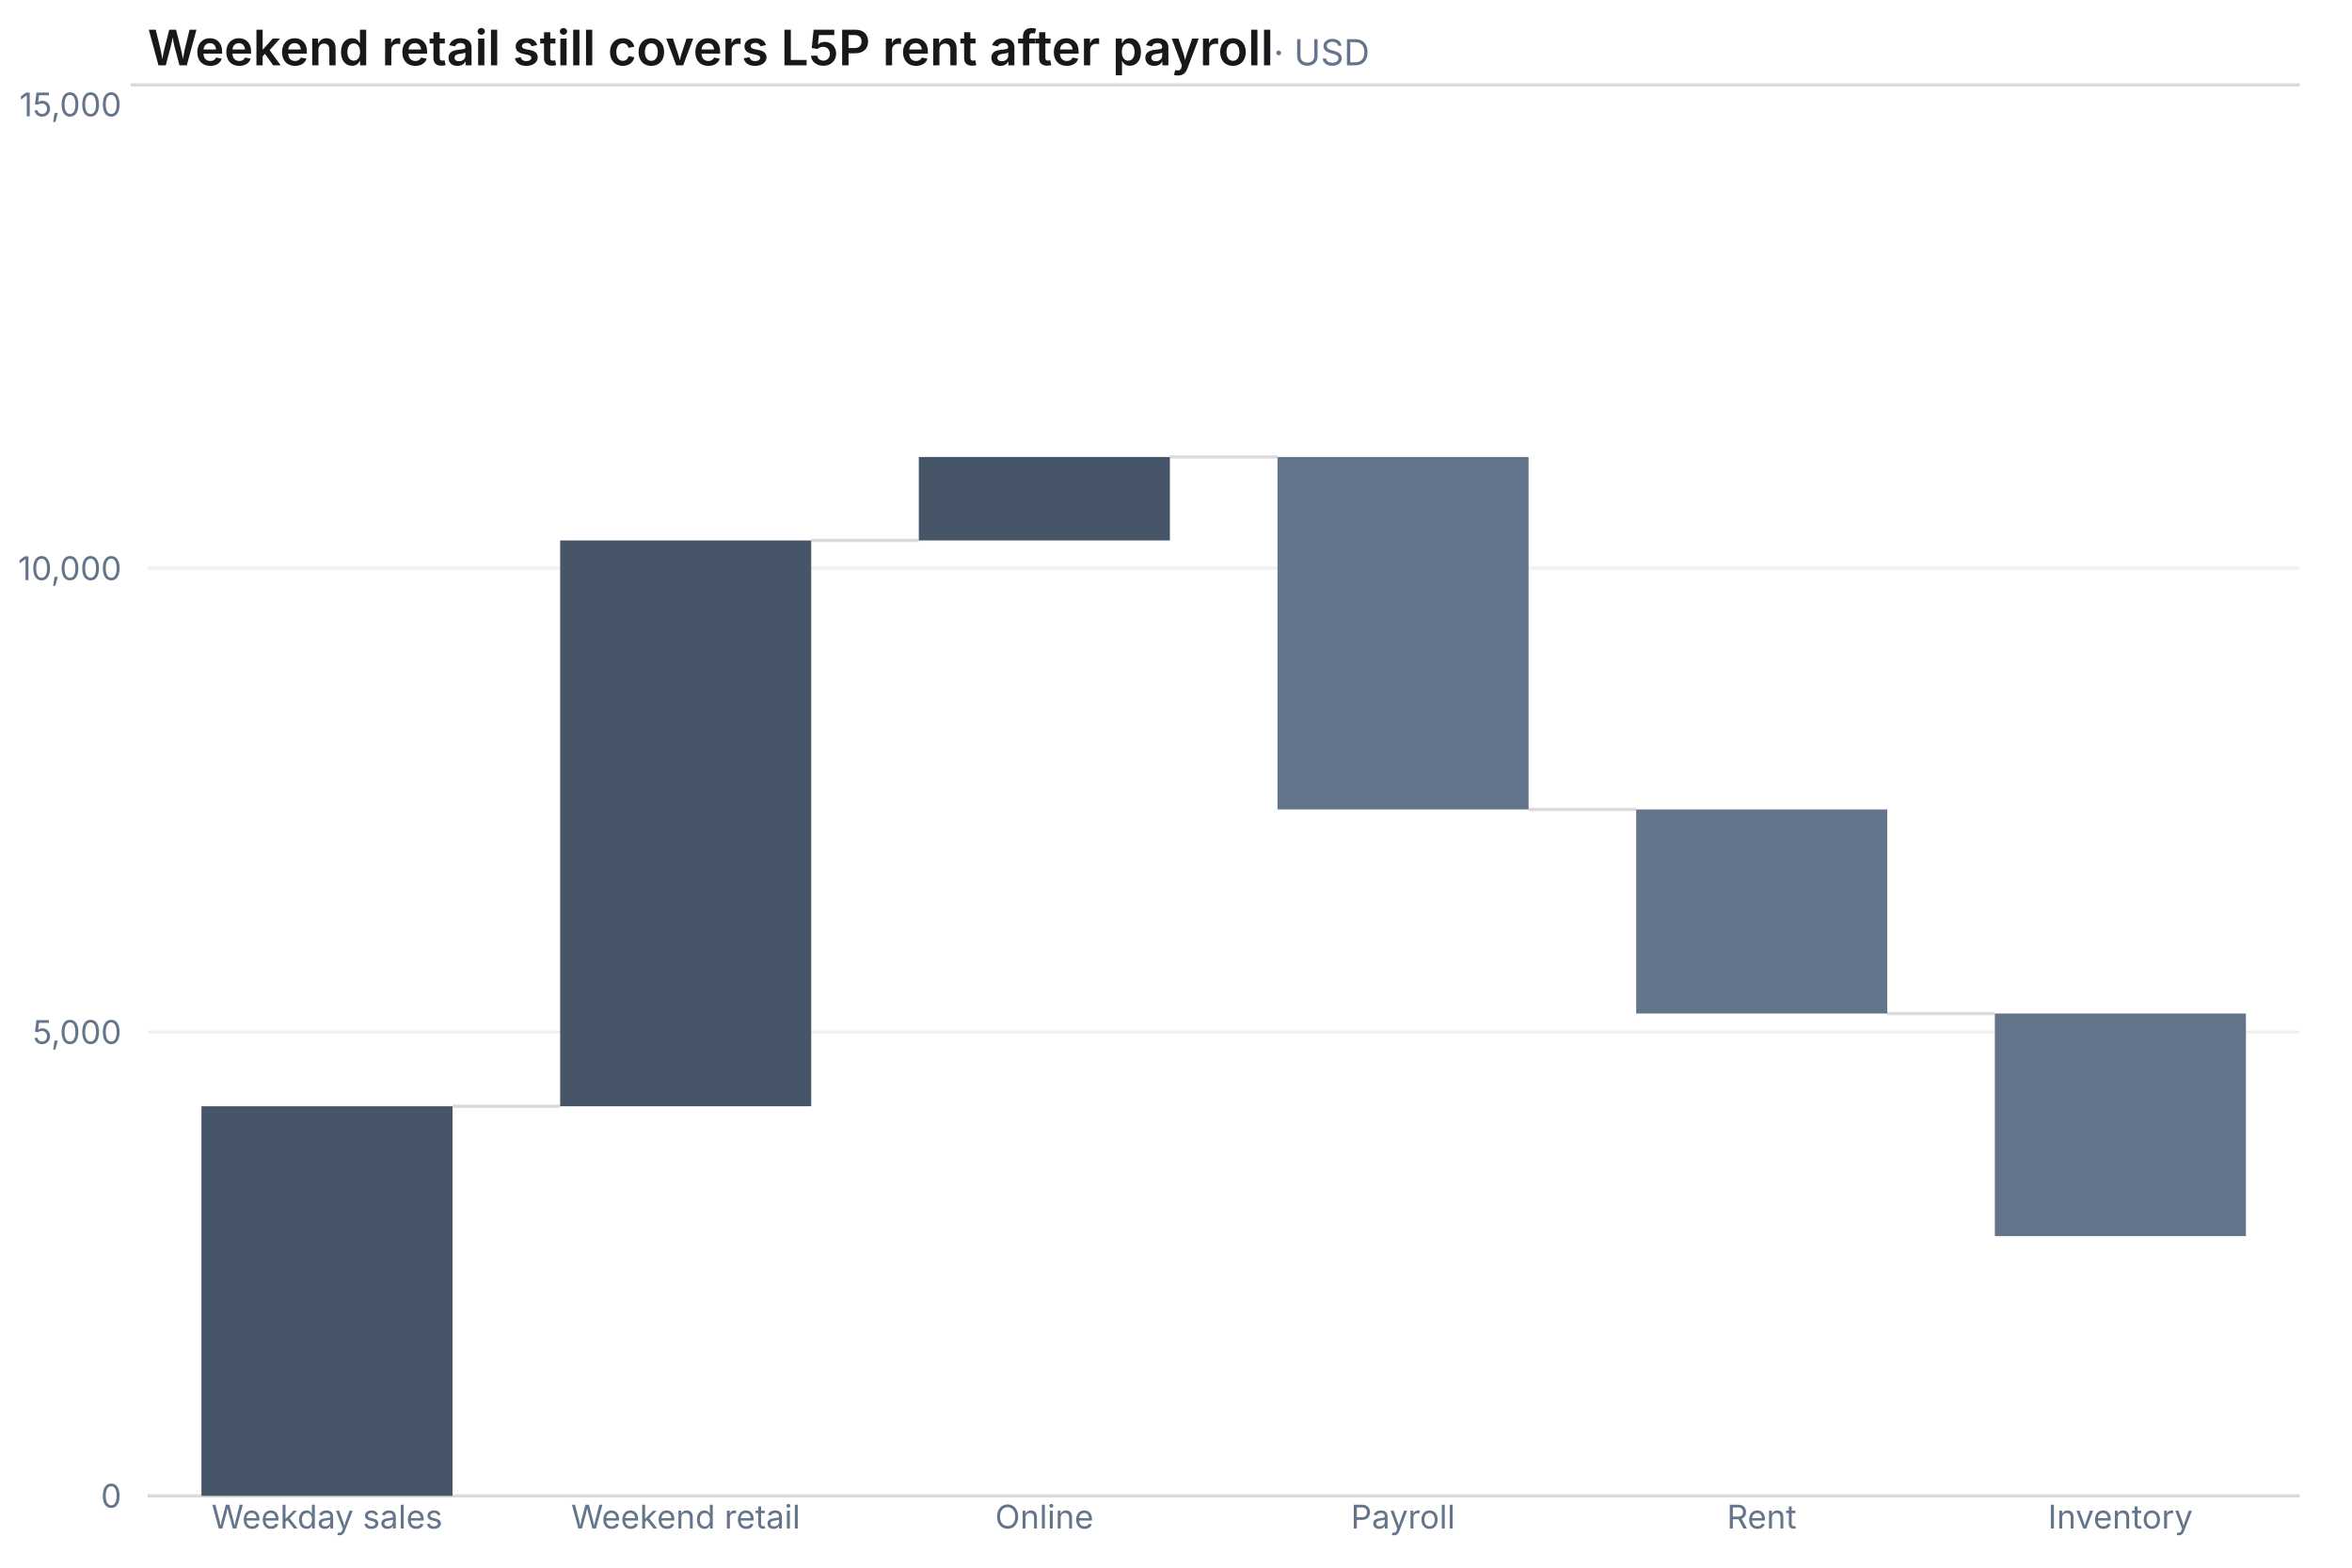
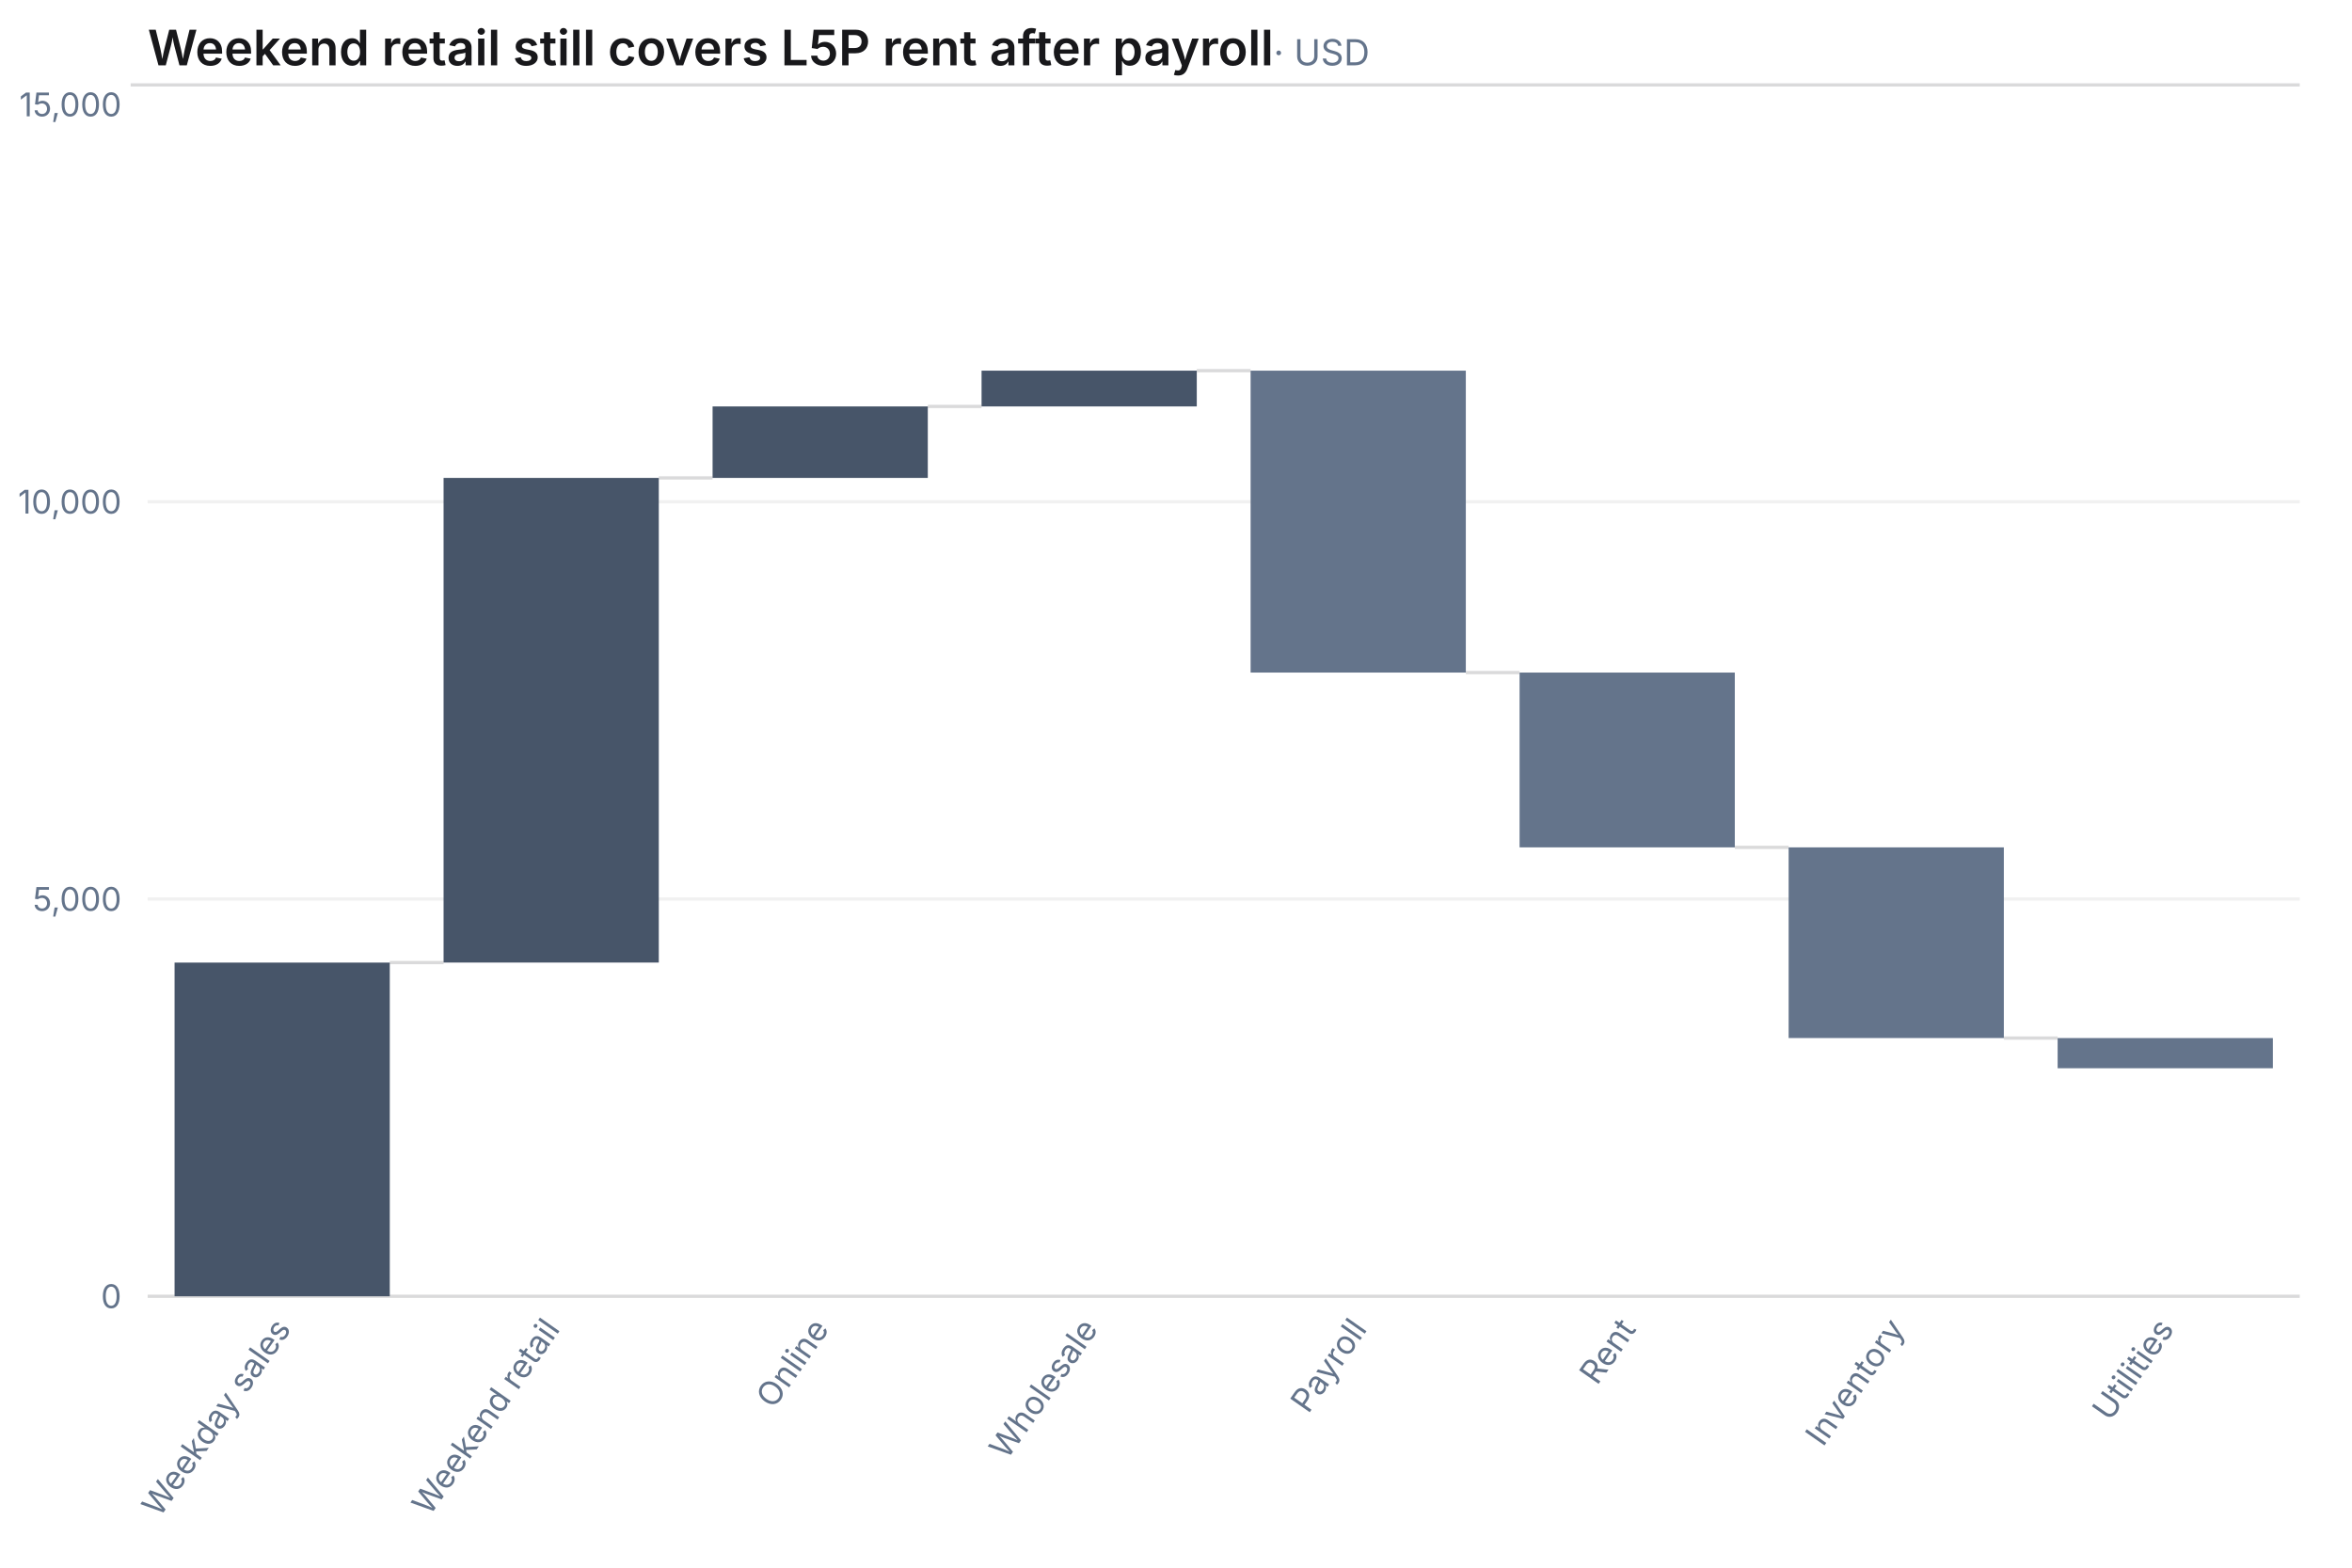
- <svg xmlns="http://www.w3.org/2000/svg" width="720" height="480" viewBox="0 0 720 480" role="img" aria-label="waterfall chart: Weekend retail still covers L5P rent after payroll (USD), 6 rows" aria-labelledby="mv-419f16cf752975ed-title" aria-describedby="mv-419f16cf752975ed-desc" data-markvis="2" data-chart-type="waterfall" data-id="mv-419f16cf752975ed" font-family="Inter, ui-sans-serif, system-ui, -apple-system, &quot;Segoe UI&quot;, sans-serif" font-size="12">
+ <svg xmlns="http://www.w3.org/2000/svg" width="720" height="480" viewBox="0 0 720 480" role="img" aria-label="waterfall chart: Weekend retail still covers L5P rent after payroll (USD), 8 rows" aria-labelledby="mv-db35afdfe14ff66f-title" aria-describedby="mv-db35afdfe14ff66f-desc" data-markvis="2" data-chart-type="waterfall" data-id="mv-db35afdfe14ff66f" font-family="Inter, ui-sans-serif, system-ui, -apple-system, &quot;Segoe UI&quot;, sans-serif" font-size="12">
  <text x="45.2" y="20" text-anchor="start" font-size="15" font-weight="600" fill="#18181B">Weekend retail still covers L5P rent after payroll<tspan font-size="11" font-weight="400" fill="#64748B"> · USD</tspan>
  </text>
  <line x1="40" x2="704" y1="26" y2="26" stroke="#18181B" stroke-opacity="0.16" stroke-width="1" data-title-rule="1" />
  <g fill="none" stroke="#18181B" stroke-opacity="0.06" stroke-width="1">
-     <line x1="45.2" x2="704" y1="316" y2="316" />
-     <line x1="45.2" x2="704" y1="174" y2="174" />
+     <line x1="45.2" x2="704" y1="275.27" y2="275.27" />
+     <line x1="45.2" x2="704" y1="153.63" y2="153.63" />
  </g>
-   <path d="M45.2 458 L704 458" fill="none" stroke="#18181B" stroke-opacity="0.16" stroke-width="1" />
+   <path d="M45.2 396.9 L704 396.9" fill="none" stroke="#18181B" stroke-opacity="0.16" stroke-width="1" />
  <g data-waterfall="1">
-     <rect x="61.67" y="338.72" width="76.86" height="119.28" fill="#475569" rx="0" data-step="Weekday sales" data-y="4,200" data-baseline="0" />
-     <rect x="171.47" y="165.48" width="76.86" height="173.24" fill="#475569" rx="0" data-step="Weekend retail" data-y="6,100" data-baseline="4,200" />
-     <rect x="281.27" y="139.92" width="76.86" height="25.56" fill="#475569" rx="0" data-step="Online" data-y="900" data-baseline="10,300" />
-     <rect x="391.07" y="139.92" width="76.86" height="107.92" fill="#64748B" rx="0" data-step="Payroll" data-y="-3,800" data-baseline="11,200" />
-     <rect x="500.87" y="247.84" width="76.86" height="62.48" fill="#64748B" rx="0" data-step="Rent" data-y="-2,200" data-baseline="7,400" />
-     <rect x="610.67" y="310.32" width="76.86" height="68.16" fill="#64748B" rx="0" data-step="Inventory" data-y="-2,400" data-baseline="5,200" />
+     <rect x="53.44" y="294.73" width="65.88" height="102.17" fill="#475569" rx="0" data-step="Weekday sales" data-y="4,200" data-baseline="0" />
+     <rect x="135.79" y="146.33" width="65.88" height="148.39" fill="#475569" rx="0" data-step="Weekend retail" data-y="6,100" data-baseline="4,200" />
+     <rect x="218.14" y="124.44" width="65.88" height="21.89" fill="#475569" rx="0" data-step="Online" data-y="900" data-baseline="10,300" />
+     <rect x="300.48" y="113.49" width="65.88" height="10.95" fill="#475569" rx="0" data-step="Wholesale" data-y="450" data-baseline="11,200" />
+     <rect x="382.84" y="113.49" width="65.88" height="92.44" fill="#64748B" rx="0" data-step="Payroll" data-y="-3,800" data-baseline="11,650" />
+     <rect x="465.18" y="205.93" width="65.88" height="53.52" fill="#64748B" rx="0" data-step="Rent" data-y="-2,200" data-baseline="7,850" />
+     <rect x="547.54" y="259.45" width="65.88" height="58.38" fill="#64748B" rx="0" data-step="Inventory" data-y="-2,400" data-baseline="5,650" />
+     <rect x="629.89" y="317.84" width="65.88" height="9.24" fill="#64748B" rx="0" data-step="Utilities" data-y="-380" data-baseline="3,250" />
  </g>
  <g fill="none" stroke="#18181B" stroke-opacity="0.16" stroke-width="1" data-waterfall-connectors="1">
-     <line x1="138.53" x2="171.47" y1="338.72" y2="338.72" />
-     <line x1="248.33" x2="281.27" y1="165.48" y2="165.48" />
-     <line x1="358.13" x2="391.07" y1="139.92" y2="139.92" />
-     <line x1="467.93" x2="500.87" y1="247.84" y2="247.84" />
-     <line x1="577.73" x2="610.67" y1="310.32" y2="310.32" />
+     <line x1="119.32" x2="135.79" y1="294.73" y2="294.73" />
+     <line x1="201.67" x2="218.14" y1="146.33" y2="146.33" />
+     <line x1="284.02" x2="300.48" y1="124.44" y2="124.44" />
+     <line x1="366.36" x2="382.84" y1="113.49" y2="113.49" />
+     <line x1="448.72" x2="465.18" y1="205.93" y2="205.93" />
+     <line x1="531.06" x2="547.54" y1="259.45" y2="259.45" />
+     <line x1="613.42" x2="629.89" y1="317.84" y2="317.84" />
  </g>
  <g fill="#64748B" font-size="10" font-weight="400">
-     <text x="37.2" y="458" text-anchor="end" dominant-baseline="middle">0</text>
-     <text x="37.2" y="316" text-anchor="end" dominant-baseline="middle">5,000</text>
-     <text x="37.2" y="174" text-anchor="end" dominant-baseline="middle">10,000</text>
+     <text x="37.2" y="396.9" text-anchor="end" dominant-baseline="middle">0</text>
+     <text x="37.2" y="275.27" text-anchor="end" dominant-baseline="middle">5,000</text>
+     <text x="37.2" y="153.63" text-anchor="end" dominant-baseline="middle">10,000</text>
    <text x="37.2" y="32" text-anchor="end" dominant-baseline="middle">15,000</text>
-     <text x="100.1" y="468" text-anchor="middle" data-full-label="Weekday sales">Weekday sales</text>
-     <text x="209.9" y="468" text-anchor="middle" data-full-label="Weekend retail">Weekend retail</text>
-     <text x="319.7" y="468" text-anchor="middle" data-full-label="Online">Online</text>
-     <text x="429.5" y="468" text-anchor="middle" data-full-label="Payroll">Payroll</text>
-     <text x="539.3" y="468" text-anchor="middle" data-full-label="Rent">Rent</text>
-     <text x="649.1" y="468" text-anchor="middle" data-full-label="Inventory">Inventory</text>
+     <text x="86.38" y="404.9" text-anchor="end" dominant-baseline="middle" transform="rotate(-55 86.38 404.9)" data-full-label="Weekday sales">Weekday sales</text>
+     <text x="168.73" y="404.9" text-anchor="end" dominant-baseline="middle" transform="rotate(-55 168.73 404.9)" data-full-label="Weekend retail">Weekend retail</text>
+     <text x="251.08" y="404.9" text-anchor="end" dominant-baseline="middle" transform="rotate(-55 251.08 404.9)" data-full-label="Online">Online</text>
+     <text x="333.42" y="404.9" text-anchor="end" dominant-baseline="middle" transform="rotate(-55 333.42 404.9)" data-full-label="Wholesale">Wholesale</text>
+     <text x="415.78" y="404.9" text-anchor="end" dominant-baseline="middle" transform="rotate(-55 415.78 404.9)" data-full-label="Payroll">Payroll</text>
+     <text x="498.12" y="404.9" text-anchor="end" dominant-baseline="middle" transform="rotate(-55 498.12 404.9)" data-full-label="Rent">Rent</text>
+     <text x="580.48" y="404.9" text-anchor="end" dominant-baseline="middle" transform="rotate(-55 580.48 404.9)" data-full-label="Inventory">Inventory</text>
+     <text x="662.83" y="404.9" text-anchor="end" dominant-baseline="middle" transform="rotate(-55 662.83 404.9)" data-full-label="Utilities">Utilities</text>
  </g>
</svg>
